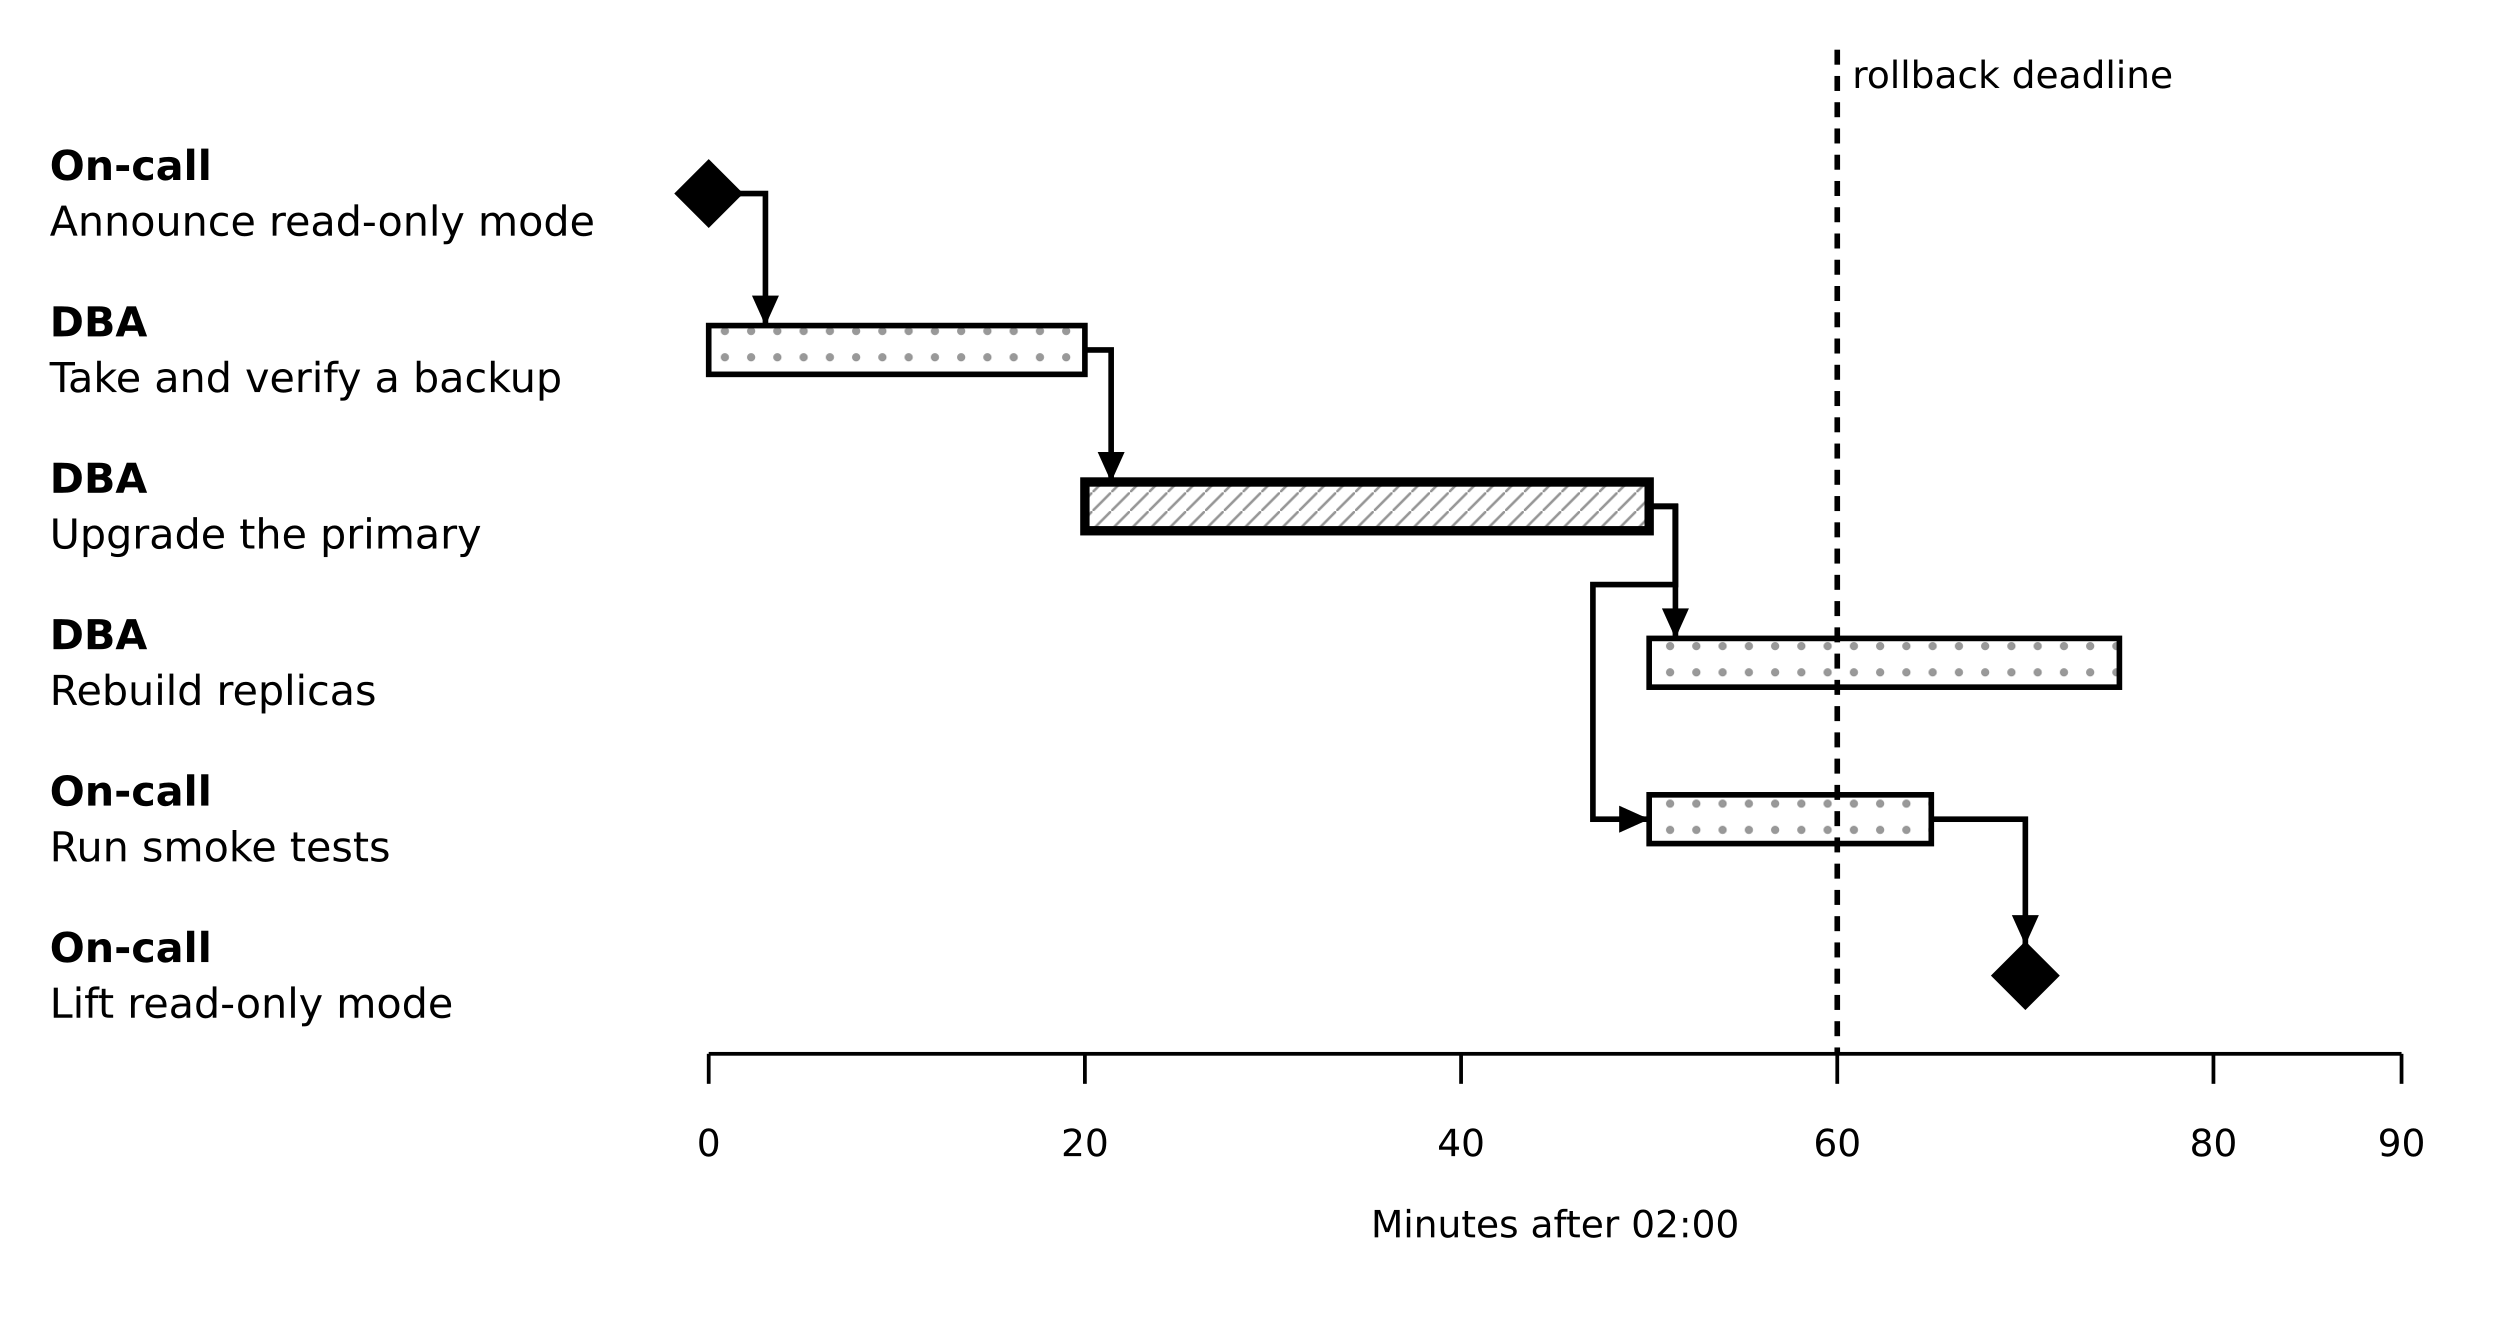
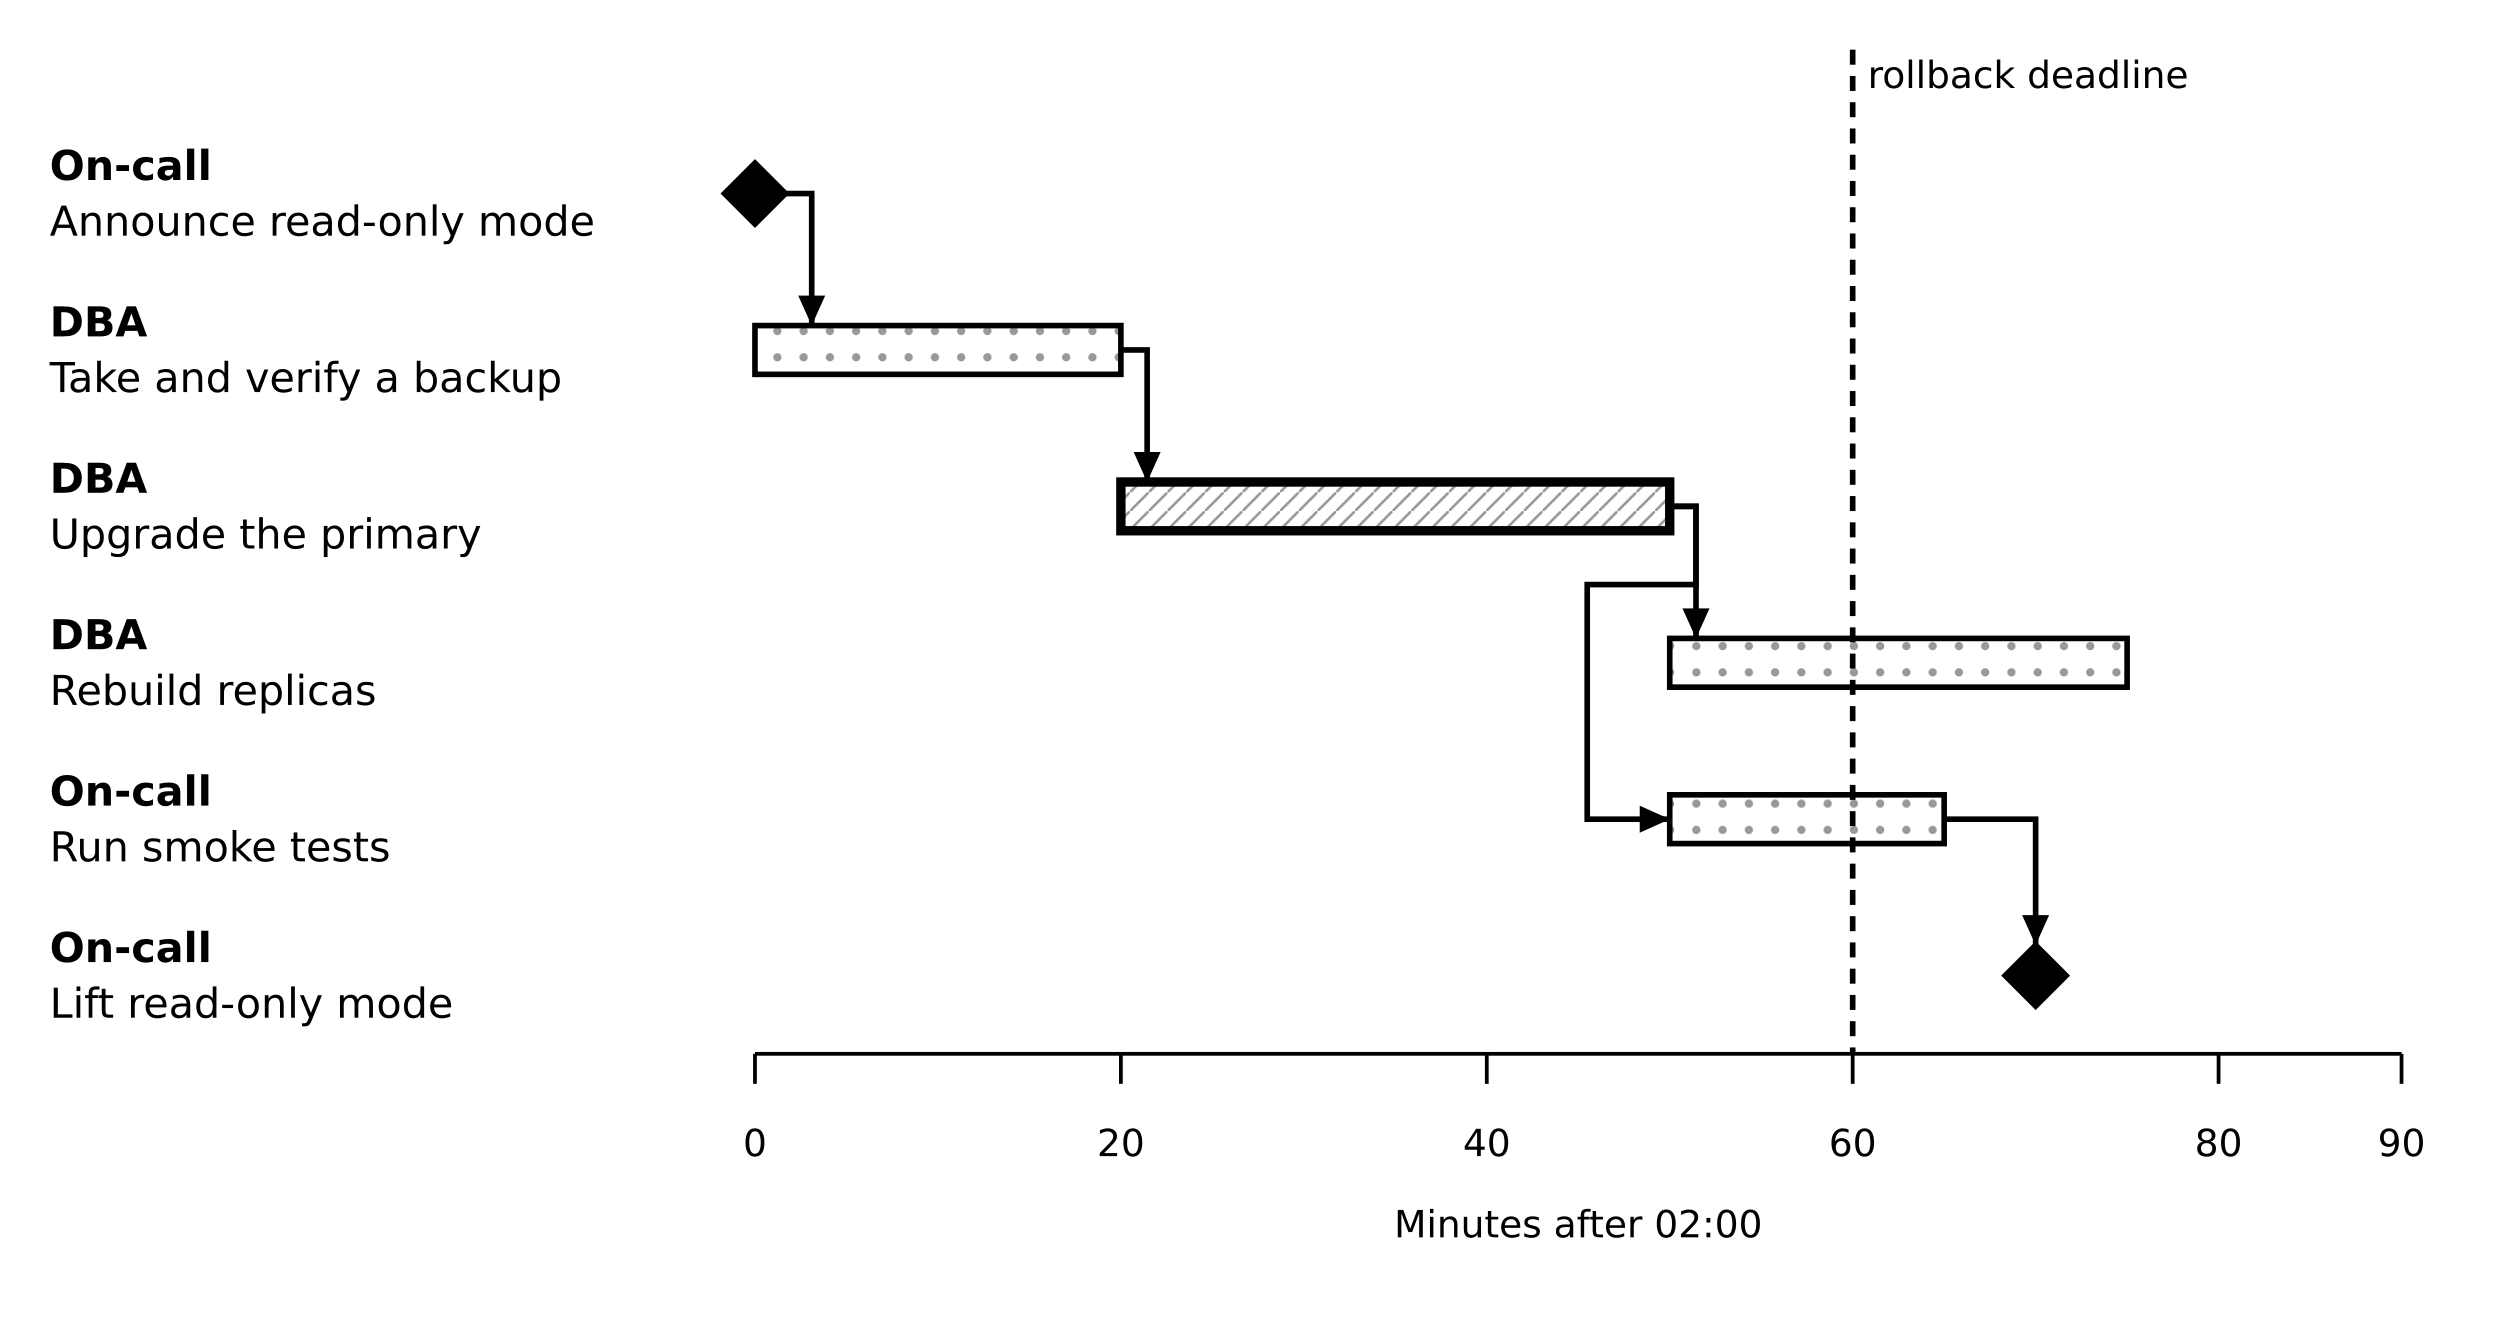
- <svg xmlns="http://www.w3.org/2000/svg" viewBox="-1.25 -1.25 666.5 355.481" role="img" aria-labelledby="dsb534476146-title">
+ <svg xmlns="http://www.w3.org/2000/svg" viewBox="-1.25 -1.25 666.5 355.481" role="img" aria-labelledby="ds802e9ed1c6-title">
  <defs>
-     <pattern id="dsb534476146-dots" width="7" height="7" patternUnits="userSpaceOnUse">
+     <pattern id="ds802e9ed1c6-dots" width="7" height="7" patternUnits="userSpaceOnUse">
      <circle cx="3" cy="3" r="1.1" fill="currentColor" fill-opacity="0.4" />
    </pattern>
-     <pattern id="dsb534476146-hatch" width="5" height="5" patternUnits="userSpaceOnUse">
+     <pattern id="ds802e9ed1c6-hatch" width="5" height="5" patternUnits="userSpaceOnUse">
      <path d="M 0 5 L 5 0" stroke="currentColor" stroke-width="0.7" stroke-opacity="0.4" />
    </pattern>
  </defs>
-   <polygon points="187.691,42.225 195.816,50.35 187.691,58.475 179.566,50.35" fill="currentColor" stroke="currentColor" stroke-width="1.5" />
-   <polygon points="187.691,85.55 287.982,85.55 287.982,98.55 187.691,98.55" fill="url(#dsb534476146-dots)" stroke="currentColor" stroke-width="1.5" />
-   <polygon points="287.982,127.25 438.418,127.25 438.418,140.25 287.982,140.25" fill="url(#dsb534476146-hatch)" stroke="currentColor" stroke-width="2.5" />
-   <polygon points="438.418,168.95 563.782,168.95 563.782,181.95 438.418,181.95" fill="url(#dsb534476146-dots)" stroke="currentColor" stroke-width="1.5" />
-   <polygon points="438.418,210.65 513.636,210.65 513.636,223.65 438.418,223.65" fill="url(#dsb534476146-dots)" stroke="currentColor" stroke-width="1.5" />
-   <polygon points="538.709,250.725 546.834,258.85 538.709,266.975 530.584,258.85" fill="currentColor" stroke="currentColor" stroke-width="1.5" />
-   <path d="M 195.816 50.35 L 202.816 50.35 L 202.816 85.55" fill="none" stroke="currentColor" stroke-width="1.5" />
-   <polygon points="202.816,85.55 199.216,77.55 206.416,77.55" fill="currentColor" stroke="none" />
-   <path d="M 287.982 92.05 L 294.982 92.05 L 294.982 127.25" fill="none" stroke="currentColor" stroke-width="1.5" />
-   <polygon points="294.982,127.25 291.382,119.25 298.582,119.25" fill="currentColor" stroke="none" />
-   <path d="M 438.418 133.75 L 445.418 133.75 L 445.418 168.95" fill="none" stroke="currentColor" stroke-width="1.5" />
-   <polygon points="445.418,168.95 441.818,160.95 449.018,160.95" fill="currentColor" stroke="none" />
-   <path d="M 438.418 133.75 L 445.418 133.75 L 445.418 154.6 L 423.418 154.6 L 423.418 217.15 L 438.418 217.15" fill="none" stroke="currentColor" stroke-width="1.5" />
-   <polygon points="438.418,217.15 430.418,220.75 430.418,213.55" fill="currentColor" stroke="none" />
-   <path d="M 513.636 217.15 L 538.709 217.15 L 538.709 250.725" fill="none" stroke="currentColor" stroke-width="1.5" />
-   <polygon points="538.709,250.725 535.109,242.725 542.309,242.725" fill="currentColor" stroke="none" />
-   <path d="M 488.564 12 L 488.564 279.7" fill="none" stroke="currentColor" stroke-width="1.5" stroke-dasharray="4 3" />
-   <path d="M 187.691 279.7 L 639 279.7" fill="none" stroke="currentColor" stroke-width="1" />
-   <path d="M 187.691 279.7 L 187.691 287.7" fill="none" stroke="currentColor" stroke-width="1" />
-   <path d="M 287.982 279.7 L 287.982 287.7" fill="none" stroke="currentColor" stroke-width="1" />
-   <path d="M 388.273 279.7 L 388.273 287.7" fill="none" stroke="currentColor" stroke-width="1" />
-   <path d="M 488.564 279.7 L 488.564 287.7" fill="none" stroke="currentColor" stroke-width="1" />
-   <path d="M 588.855 279.7 L 588.855 287.7" fill="none" stroke="currentColor" stroke-width="1" />
+   <polygon points="200.025,42.225 208.15,50.35 200.025,58.475 191.9,50.35" fill="currentColor" stroke="currentColor" stroke-width="1.5" />
+   <polygon points="200.025,85.55 297.575,85.55 297.575,98.55 200.025,98.55" fill="url(#ds802e9ed1c6-dots)" stroke="currentColor" stroke-width="1.5" />
+   <polygon points="297.575,127.25 443.9,127.25 443.9,140.25 297.575,140.25" fill="url(#ds802e9ed1c6-hatch)" stroke="currentColor" stroke-width="2.5" />
+   <polygon points="443.9,168.95 565.837,168.95 565.837,181.95 443.9,181.95" fill="url(#ds802e9ed1c6-dots)" stroke="currentColor" stroke-width="1.5" />
+   <polygon points="443.9,210.65 517.062,210.65 517.062,223.65 443.9,223.65" fill="url(#ds802e9ed1c6-dots)" stroke="currentColor" stroke-width="1.5" />
+   <polygon points="541.45,250.725 549.575,258.85 541.45,266.975 533.325,258.85" fill="currentColor" stroke="currentColor" stroke-width="1.5" />
+   <path d="M 208.15 50.35 L 215.15 50.35 L 215.15 85.55" fill="none" stroke="currentColor" stroke-width="1.5" />
+   <polygon points="215.15,85.55 211.55,77.55 218.75,77.55" fill="currentColor" stroke="none" />
+   <path d="M 297.575 92.05 L 304.575 92.05 L 304.575 127.25" fill="none" stroke="currentColor" stroke-width="1.5" />
+   <polygon points="304.575,127.25 300.975,119.25 308.175,119.25" fill="currentColor" stroke="none" />
+   <path d="M 443.9 133.75 L 450.9 133.75 L 450.9 168.95" fill="none" stroke="currentColor" stroke-width="1.5" />
+   <polygon points="450.9,168.95 447.3,160.95 454.5,160.95" fill="currentColor" stroke="none" />
+   <path d="M 443.9 133.75 L 450.9 133.75 L 450.9 154.6 L 421.9 154.6 L 421.9 217.15 L 443.9 217.15" fill="none" stroke="currentColor" stroke-width="1.5" />
+   <polygon points="443.9,217.15 435.9,220.75 435.9,213.55" fill="currentColor" stroke="none" />
+   <path d="M 517.062 217.15 L 541.45 217.15 L 541.45 250.725" fill="none" stroke="currentColor" stroke-width="1.5" />
+   <polygon points="541.45,250.725 537.85,242.725 545.05,242.725" fill="currentColor" stroke="none" />
+   <path d="M 492.675 12 L 492.675 279.7" fill="none" stroke="currentColor" stroke-width="1.5" stroke-dasharray="4 3" />
+   <path d="M 200.025 279.7 L 639 279.7" fill="none" stroke="currentColor" stroke-width="1" />
+   <path d="M 200.025 279.7 L 200.025 287.7" fill="none" stroke="currentColor" stroke-width="1" />
+   <path d="M 297.575 279.7 L 297.575 287.7" fill="none" stroke="currentColor" stroke-width="1" />
+   <path d="M 395.125 279.7 L 395.125 287.7" fill="none" stroke="currentColor" stroke-width="1" />
+   <path d="M 492.675 279.7 L 492.675 287.7" fill="none" stroke="currentColor" stroke-width="1" />
+   <path d="M 590.225 279.7 L 590.225 287.7" fill="none" stroke="currentColor" stroke-width="1" />
  <path d="M 639 279.7 L 639 287.7" fill="none" stroke="currentColor" stroke-width="1" />
  <text x="12" y="46.733" font-family="'DejaVu Sans', sans-serif" font-size="11" fill="currentColor">
    <tspan font-weight="bold">On-call</tspan>
  </text>
  <text x="12" y="61.583" font-family="'DejaVu Sans', sans-serif" font-size="11" fill="currentColor">
    <tspan>Announce read-only mode</tspan>
  </text>
  <text x="12" y="88.433" font-family="'DejaVu Sans', sans-serif" font-size="11" fill="currentColor">
    <tspan font-weight="bold">DBA</tspan>
  </text>
  <text x="12" y="103.283" font-family="'DejaVu Sans', sans-serif" font-size="11" fill="currentColor">
    <tspan>Take and verify a backup</tspan>
  </text>
  <text x="12" y="130.133" font-family="'DejaVu Sans', sans-serif" font-size="11" fill="currentColor">
    <tspan font-weight="bold">DBA</tspan>
  </text>
  <text x="12" y="144.983" font-family="'DejaVu Sans', sans-serif" font-size="11" fill="currentColor">
    <tspan>Upgrade the primary</tspan>
  </text>
  <text x="12" y="171.833" font-family="'DejaVu Sans', sans-serif" font-size="11" fill="currentColor">
    <tspan font-weight="bold">DBA</tspan>
  </text>
  <text x="12" y="186.683" font-family="'DejaVu Sans', sans-serif" font-size="11" fill="currentColor">
    <tspan>Rebuild replicas</tspan>
  </text>
  <text x="12" y="213.533" font-family="'DejaVu Sans', sans-serif" font-size="11" fill="currentColor">
    <tspan font-weight="bold">On-call</tspan>
  </text>
  <text x="12" y="228.383" font-family="'DejaVu Sans', sans-serif" font-size="11" fill="currentColor">
    <tspan>Run smoke tests</tspan>
  </text>
  <text x="12" y="255.233" font-family="'DejaVu Sans', sans-serif" font-size="11" fill="currentColor">
    <tspan font-weight="bold">On-call</tspan>
  </text>
  <text x="12" y="270.083" font-family="'DejaVu Sans', sans-serif" font-size="11" fill="currentColor">
    <tspan>Lift read-only mode</tspan>
  </text>
-   <text x="492.564" y="22.212" font-family="'DejaVu Sans', sans-serif" font-size="10" fill="currentColor">
+   <text x="496.675" y="22.212" font-family="'DejaVu Sans', sans-serif" font-size="10" fill="currentColor">
    <tspan>rollback deadline</tspan>
  </text>
-   <text x="187.691" y="306.982" font-family="'DejaVu Sans', sans-serif" font-size="10" fill="currentColor" text-anchor="middle">
+   <text x="200.025" y="306.982" font-family="'DejaVu Sans', sans-serif" font-size="10" fill="currentColor" text-anchor="middle">
    <tspan>0</tspan>
  </text>
-   <text x="287.982" y="306.982" font-family="'DejaVu Sans', sans-serif" font-size="10" fill="currentColor" text-anchor="middle">
+   <text x="297.575" y="306.982" font-family="'DejaVu Sans', sans-serif" font-size="10" fill="currentColor" text-anchor="middle">
    <tspan>20</tspan>
  </text>
-   <text x="388.273" y="306.982" font-family="'DejaVu Sans', sans-serif" font-size="10" fill="currentColor" text-anchor="middle">
+   <text x="395.125" y="306.982" font-family="'DejaVu Sans', sans-serif" font-size="10" fill="currentColor" text-anchor="middle">
    <tspan>40</tspan>
  </text>
-   <text x="488.564" y="306.982" font-family="'DejaVu Sans', sans-serif" font-size="10" fill="currentColor" text-anchor="middle">
+   <text x="492.675" y="306.982" font-family="'DejaVu Sans', sans-serif" font-size="10" fill="currentColor" text-anchor="middle">
    <tspan>60</tspan>
  </text>
-   <text x="588.855" y="306.982" font-family="'DejaVu Sans', sans-serif" font-size="10" fill="currentColor" text-anchor="middle">
+   <text x="590.225" y="306.982" font-family="'DejaVu Sans', sans-serif" font-size="10" fill="currentColor" text-anchor="middle">
    <tspan>80</tspan>
  </text>
  <text x="639" y="306.982" font-family="'DejaVu Sans', sans-serif" font-size="10" fill="currentColor" text-anchor="middle">
    <tspan>90</tspan>
  </text>
-   <text x="413.346" y="328.623" font-family="'DejaVu Sans', sans-serif" font-size="10" fill="currentColor" text-anchor="middle">
+   <text x="419.512" y="328.623" font-family="'DejaVu Sans', sans-serif" font-size="10" fill="currentColor" text-anchor="middle">
    <tspan>Minutes after 02:00</tspan>
  </text>
</svg>
